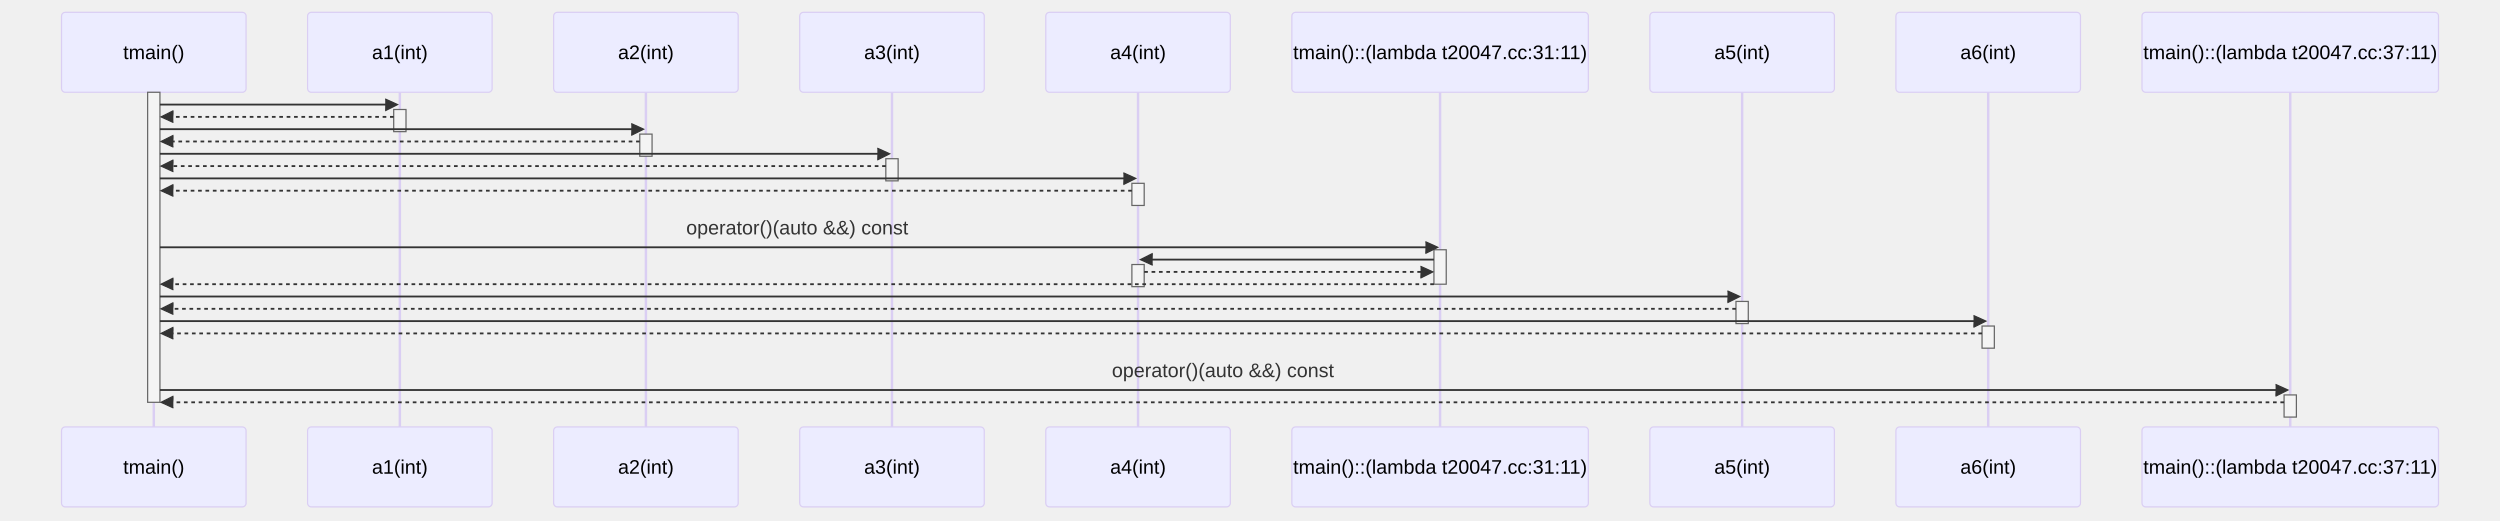
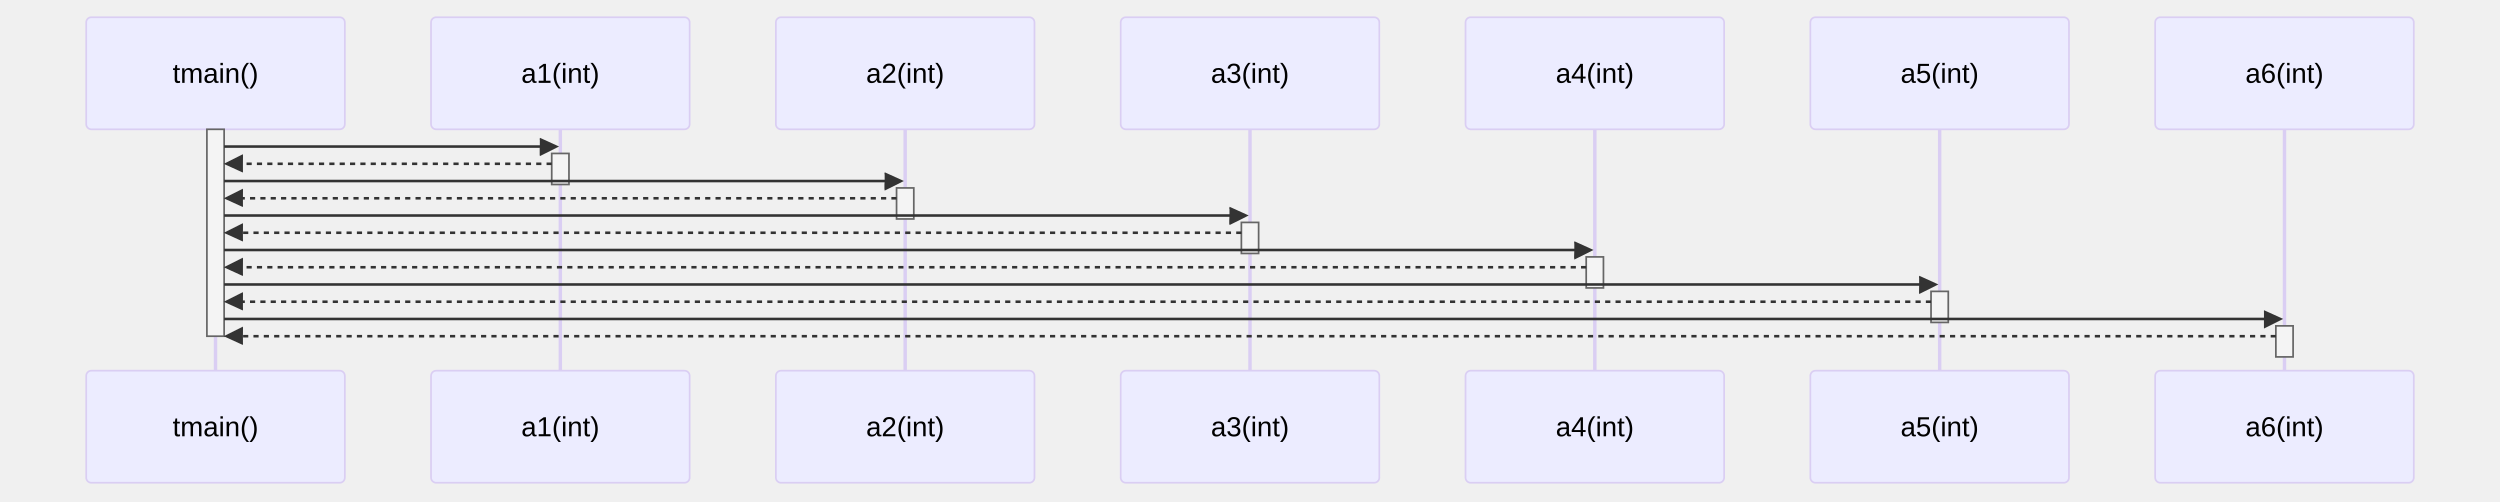
- <svg xmlns="http://www.w3.org/2000/svg" aria-roledescription="sequence" role="graphics-document document" viewBox="-50 -10 2032 423" style="max-width: 2032px; background-color: white;" width="2032" id="my-svg">
+ <svg xmlns="http://www.w3.org/2000/svg" aria-roledescription="sequence" role="graphics-document document" viewBox="-50 -10 1450 291" style="max-width: 1450px; background-color: white;" width="1450" id="my-svg">
  <g>
-     <rect class="actor actor-bottom" ry="3" rx="3" name="C_0013958958233280746875" height="65" width="241" stroke="#666" fill="#eaeaea" y="337" x="1691" />
-     <text style="text-anchor: middle; font-size: 16px; font-weight: 400;" class="actor actor-box" alignment-baseline="central" dominant-baseline="central" y="369.5" x="1811.5">
-       <tspan dy="0" x="1811.5">tmain()::(lambda t20047.cc:37:11)</tspan>
+     <rect class="actor actor-bottom" ry="3" rx="3" name="C_0010178804914206248997" height="65" width="150" stroke="#666" fill="#eaeaea" y="205" x="1200" />
+     <text style="text-anchor: middle; font-size: 16px; font-weight: 400;" class="actor actor-box" alignment-baseline="central" dominant-baseline="central" y="237.5" x="1275">
+       <tspan dy="0" x="1275">a6(int)</tspan>
    </text>
  </g>
  <g>
-     <rect class="actor actor-bottom" ry="3" rx="3" name="C_0010178804914206248997" height="65" width="150" stroke="#666" fill="#eaeaea" y="337" x="1491" />
-     <text style="text-anchor: middle; font-size: 16px; font-weight: 400;" class="actor actor-box" alignment-baseline="central" dominant-baseline="central" y="369.5" x="1566">
-       <tspan dy="0" x="1566">a6(int)</tspan>
+     <rect class="actor actor-bottom" ry="3" rx="3" name="C_0017461287046043558961" height="65" width="150" stroke="#666" fill="#eaeaea" y="205" x="1000" />
+     <text style="text-anchor: middle; font-size: 16px; font-weight: 400;" class="actor actor-box" alignment-baseline="central" dominant-baseline="central" y="237.5" x="1075">
+       <tspan dy="0" x="1075">a5(int)</tspan>
    </text>
  </g>
  <g>
-     <rect class="actor actor-bottom" ry="3" rx="3" name="C_0017461287046043558961" height="65" width="150" stroke="#666" fill="#eaeaea" y="337" x="1291" />
-     <text style="text-anchor: middle; font-size: 16px; font-weight: 400;" class="actor actor-box" alignment-baseline="central" dominant-baseline="central" y="369.5" x="1366">
-       <tspan dy="0" x="1366">a5(int)</tspan>
-     </text>
-   </g>
-   <g>
-     <rect class="actor actor-bottom" ry="3" rx="3" name="C_0009272339710371858473" height="65" width="241" stroke="#666" fill="#eaeaea" y="337" x="1000" />
-     <text style="text-anchor: middle; font-size: 16px; font-weight: 400;" class="actor actor-box" alignment-baseline="central" dominant-baseline="central" y="369.5" x="1120.5">
-       <tspan dy="0" x="1120.5">tmain()::(lambda t20047.cc:31:11)</tspan>
-     </text>
-   </g>
-   <g>
-     <rect class="actor actor-bottom" ry="3" rx="3" name="C_0001030278663203036825" height="65" width="150" stroke="#666" fill="#eaeaea" y="337" x="800" />
-     <text style="text-anchor: middle; font-size: 16px; font-weight: 400;" class="actor actor-box" alignment-baseline="central" dominant-baseline="central" y="369.5" x="875">
+     <rect class="actor actor-bottom" ry="3" rx="3" name="C_0001030278663203036825" height="65" width="150" stroke="#666" fill="#eaeaea" y="205" x="800" />
+     <text style="text-anchor: middle; font-size: 16px; font-weight: 400;" class="actor actor-box" alignment-baseline="central" dominant-baseline="central" y="237.5" x="875">
      <tspan dy="0" x="875">a4(int)</tspan>
    </text>
  </g>
  <g>
-     <rect class="actor actor-bottom" ry="3" rx="3" name="C_0002163698648498387098" height="65" width="150" stroke="#666" fill="#eaeaea" y="337" x="600" />
-     <text style="text-anchor: middle; font-size: 16px; font-weight: 400;" class="actor actor-box" alignment-baseline="central" dominant-baseline="central" y="369.5" x="675">
+     <rect class="actor actor-bottom" ry="3" rx="3" name="C_0002163698648498387098" height="65" width="150" stroke="#666" fill="#eaeaea" y="205" x="600" />
+     <text style="text-anchor: middle; font-size: 16px; font-weight: 400;" class="actor actor-box" alignment-baseline="central" dominant-baseline="central" y="237.5" x="675">
      <tspan dy="0" x="675">a3(int)</tspan>
    </text>
  </g>
  <g>
-     <rect class="actor actor-bottom" ry="3" rx="3" name="C_0005139366757406208800" height="65" width="150" stroke="#666" fill="#eaeaea" y="337" x="400" />
-     <text style="text-anchor: middle; font-size: 16px; font-weight: 400;" class="actor actor-box" alignment-baseline="central" dominant-baseline="central" y="369.5" x="475">
+     <rect class="actor actor-bottom" ry="3" rx="3" name="C_0005139366757406208800" height="65" width="150" stroke="#666" fill="#eaeaea" y="205" x="400" />
+     <text style="text-anchor: middle; font-size: 16px; font-weight: 400;" class="actor actor-box" alignment-baseline="central" dominant-baseline="central" y="237.5" x="475">
      <tspan dy="0" x="475">a2(int)</tspan>
    </text>
  </g>
  <g>
-     <rect class="actor actor-bottom" ry="3" rx="3" name="C_0009147410523066341435" height="65" width="150" stroke="#666" fill="#eaeaea" y="337" x="200" />
-     <text style="text-anchor: middle; font-size: 16px; font-weight: 400;" class="actor actor-box" alignment-baseline="central" dominant-baseline="central" y="369.5" x="275">
+     <rect class="actor actor-bottom" ry="3" rx="3" name="C_0009147410523066341435" height="65" width="150" stroke="#666" fill="#eaeaea" y="205" x="200" />
+     <text style="text-anchor: middle; font-size: 16px; font-weight: 400;" class="actor actor-box" alignment-baseline="central" dominant-baseline="central" y="237.5" x="275">
      <tspan dy="0" x="275">a1(int)</tspan>
    </text>
  </g>
  <g>
-     <rect class="actor actor-bottom" ry="3" rx="3" name="C_0003162686479555008053" height="65" width="150" stroke="#666" fill="#eaeaea" y="337" x="0" />
-     <text style="text-anchor: middle; font-size: 16px; font-weight: 400;" class="actor actor-box" alignment-baseline="central" dominant-baseline="central" y="369.5" x="75">
+     <rect class="actor actor-bottom" ry="3" rx="3" name="C_0003162686479555008053" height="65" width="150" stroke="#666" fill="#eaeaea" y="205" x="0" />
+     <text style="text-anchor: middle; font-size: 16px; font-weight: 400;" class="actor actor-box" alignment-baseline="central" dominant-baseline="central" y="237.5" x="75">
      <tspan dy="0" x="75">tmain()</tspan>
    </text>
  </g>
  <g>
-     <line name="C_0013958958233280746875" stroke="#999" stroke-width="0.5px" class="actor-line 200" y2="337" x2="1811.5" y1="65" x1="1811.5" id="actor8" />
-     <g id="root-8">
-       <rect class="actor actor-top" ry="3" rx="3" name="C_0013958958233280746875" height="65" width="241" stroke="#666" fill="#eaeaea" y="0" x="1691" />
-       <text style="text-anchor: middle; font-size: 16px; font-weight: 400;" class="actor actor-box" alignment-baseline="central" dominant-baseline="central" y="32.5" x="1811.5">
-         <tspan dy="0" x="1811.5">tmain()::(lambda t20047.cc:37:11)</tspan>
+     <line name="C_0010178804914206248997" stroke="#999" stroke-width="0.5px" class="actor-line 200" y2="205" x2="1275" y1="65" x1="1275" id="actor6" />
+     <g id="root-6">
+       <rect class="actor actor-top" ry="3" rx="3" name="C_0010178804914206248997" height="65" width="150" stroke="#666" fill="#eaeaea" y="0" x="1200" />
+       <text style="text-anchor: middle; font-size: 16px; font-weight: 400;" class="actor actor-box" alignment-baseline="central" dominant-baseline="central" y="32.5" x="1275">
+         <tspan dy="0" x="1275">a6(int)</tspan>
      </text>
    </g>
  </g>
  <g>
-     <line name="C_0010178804914206248997" stroke="#999" stroke-width="0.5px" class="actor-line 200" y2="337" x2="1566" y1="65" x1="1566" id="actor7" />
-     <g id="root-7">
-       <rect class="actor actor-top" ry="3" rx="3" name="C_0010178804914206248997" height="65" width="150" stroke="#666" fill="#eaeaea" y="0" x="1491" />
-       <text style="text-anchor: middle; font-size: 16px; font-weight: 400;" class="actor actor-box" alignment-baseline="central" dominant-baseline="central" y="32.5" x="1566">
-         <tspan dy="0" x="1566">a6(int)</tspan>
+     <line name="C_0017461287046043558961" stroke="#999" stroke-width="0.5px" class="actor-line 200" y2="205" x2="1075" y1="65" x1="1075" id="actor5" />
+     <g id="root-5">
+       <rect class="actor actor-top" ry="3" rx="3" name="C_0017461287046043558961" height="65" width="150" stroke="#666" fill="#eaeaea" y="0" x="1000" />
+       <text style="text-anchor: middle; font-size: 16px; font-weight: 400;" class="actor actor-box" alignment-baseline="central" dominant-baseline="central" y="32.5" x="1075">
+         <tspan dy="0" x="1075">a5(int)</tspan>
      </text>
    </g>
  </g>
  <g>
-     <line name="C_0017461287046043558961" stroke="#999" stroke-width="0.5px" class="actor-line 200" y2="337" x2="1366" y1="65" x1="1366" id="actor6" />
-     <g id="root-6">
-       <rect class="actor actor-top" ry="3" rx="3" name="C_0017461287046043558961" height="65" width="150" stroke="#666" fill="#eaeaea" y="0" x="1291" />
-       <text style="text-anchor: middle; font-size: 16px; font-weight: 400;" class="actor actor-box" alignment-baseline="central" dominant-baseline="central" y="32.5" x="1366">
-         <tspan dy="0" x="1366">a5(int)</tspan>
-       </text>
-     </g>
-   </g>
-   <g>
-     <line name="C_0009272339710371858473" stroke="#999" stroke-width="0.5px" class="actor-line 200" y2="337" x2="1120.5" y1="65" x1="1120.5" id="actor5" />
-     <g id="root-5">
-       <rect class="actor actor-top" ry="3" rx="3" name="C_0009272339710371858473" height="65" width="241" stroke="#666" fill="#eaeaea" y="0" x="1000" />
-       <text style="text-anchor: middle; font-size: 16px; font-weight: 400;" class="actor actor-box" alignment-baseline="central" dominant-baseline="central" y="32.5" x="1120.5">
-         <tspan dy="0" x="1120.5">tmain()::(lambda t20047.cc:31:11)</tspan>
-       </text>
-     </g>
-   </g>
-   <g>
-     <line name="C_0001030278663203036825" stroke="#999" stroke-width="0.5px" class="actor-line 200" y2="337" x2="875" y1="65" x1="875" id="actor4" />
+     <line name="C_0001030278663203036825" stroke="#999" stroke-width="0.5px" class="actor-line 200" y2="205" x2="875" y1="65" x1="875" id="actor4" />
    <g id="root-4">
      <rect class="actor actor-top" ry="3" rx="3" name="C_0001030278663203036825" height="65" width="150" stroke="#666" fill="#eaeaea" y="0" x="800" />
      <text style="text-anchor: middle; font-size: 16px; font-weight: 400;" class="actor actor-box" alignment-baseline="central" dominant-baseline="central" y="32.5" x="875">
        <tspan dy="0" x="875">a4(int)</tspan>
      </text>
    </g>
  </g>
  <g>
-     <line name="C_0002163698648498387098" stroke="#999" stroke-width="0.5px" class="actor-line 200" y2="337" x2="675" y1="65" x1="675" id="actor3" />
+     <line name="C_0002163698648498387098" stroke="#999" stroke-width="0.5px" class="actor-line 200" y2="205" x2="675" y1="65" x1="675" id="actor3" />
    <g id="root-3">
      <rect class="actor actor-top" ry="3" rx="3" name="C_0002163698648498387098" height="65" width="150" stroke="#666" fill="#eaeaea" y="0" x="600" />
      <text style="text-anchor: middle; font-size: 16px; font-weight: 400;" class="actor actor-box" alignment-baseline="central" dominant-baseline="central" y="32.5" x="675">
        <tspan dy="0" x="675">a3(int)</tspan>
      </text>
    </g>
  </g>
  <g>
-     <line name="C_0005139366757406208800" stroke="#999" stroke-width="0.5px" class="actor-line 200" y2="337" x2="475" y1="65" x1="475" id="actor2" />
+     <line name="C_0005139366757406208800" stroke="#999" stroke-width="0.5px" class="actor-line 200" y2="205" x2="475" y1="65" x1="475" id="actor2" />
    <g id="root-2">
      <rect class="actor actor-top" ry="3" rx="3" name="C_0005139366757406208800" height="65" width="150" stroke="#666" fill="#eaeaea" y="0" x="400" />
      <text style="text-anchor: middle; font-size: 16px; font-weight: 400;" class="actor actor-box" alignment-baseline="central" dominant-baseline="central" y="32.5" x="475">
        <tspan dy="0" x="475">a2(int)</tspan>
      </text>
    </g>
  </g>
  <g>
-     <line name="C_0009147410523066341435" stroke="#999" stroke-width="0.5px" class="actor-line 200" y2="337" x2="275" y1="65" x1="275" id="actor1" />
+     <line name="C_0009147410523066341435" stroke="#999" stroke-width="0.5px" class="actor-line 200" y2="205" x2="275" y1="65" x1="275" id="actor1" />
    <g id="root-1">
      <rect class="actor actor-top" ry="3" rx="3" name="C_0009147410523066341435" height="65" width="150" stroke="#666" fill="#eaeaea" y="0" x="200" />
      <text style="text-anchor: middle; font-size: 16px; font-weight: 400;" class="actor actor-box" alignment-baseline="central" dominant-baseline="central" y="32.5" x="275">
        <tspan dy="0" x="275">a1(int)</tspan>
      </text>
    </g>
  </g>
  <g>
-     <line name="C_0003162686479555008053" stroke="#999" stroke-width="0.5px" class="actor-line 200" y2="337" x2="75" y1="65" x1="75" id="actor0" />
+     <line name="C_0003162686479555008053" stroke="#999" stroke-width="0.5px" class="actor-line 200" y2="205" x2="75" y1="65" x1="75" id="actor0" />
    <g id="root-0">
      <rect class="actor actor-top" ry="3" rx="3" name="C_0003162686479555008053" height="65" width="150" stroke="#666" fill="#eaeaea" y="0" x="0" />
      <text style="text-anchor: middle; font-size: 16px; font-weight: 400;" class="actor actor-box" alignment-baseline="central" dominant-baseline="central" y="32.5" x="75">
        <tspan dy="0" x="75">tmain()</tspan>
      </text>
    </g>
  </g>
  <style>#my-svg{font-family:"trebuchet ms",verdana,arial,sans-serif;font-size:16px;fill:#333;}#my-svg .error-icon{fill:#552222;}#my-svg .error-text{fill:#552222;stroke:#552222;}#my-svg .edge-thickness-normal{stroke-width:1px;}#my-svg .edge-thickness-thick{stroke-width:3.5px;}#my-svg .edge-pattern-solid{stroke-dasharray:0;}#my-svg .edge-thickness-invisible{stroke-width:0;fill:none;}#my-svg .edge-pattern-dashed{stroke-dasharray:3;}#my-svg .edge-pattern-dotted{stroke-dasharray:2;}#my-svg .marker{fill:#333333;stroke:#333333;}#my-svg .marker.cross{stroke:#333333;}#my-svg svg{font-family:"trebuchet ms",verdana,arial,sans-serif;font-size:16px;}#my-svg p{margin:0;}#my-svg .actor{stroke:hsl(259.626, 59.777%, 87.902%);fill:#ECECFF;}#my-svg text.actor&gt;tspan{fill:black;stroke:none;}#my-svg .actor-line{stroke:hsl(259.626, 59.777%, 87.902%);}#my-svg .messageLine0{stroke-width:1.5;stroke-dasharray:none;stroke:#333;}#my-svg .messageLine1{stroke-width:1.5;stroke-dasharray:2,2;stroke:#333;}#my-svg #arrowhead path{fill:#333;stroke:#333;}#my-svg .sequenceNumber{fill:white;}#my-svg #sequencenumber{fill:#333;}#my-svg #crosshead path{fill:#333;stroke:#333;}#my-svg .messageText{fill:#333;stroke:none;}#my-svg .labelBox{stroke:hsl(259.626, 59.777%, 87.902%);fill:#ECECFF;}#my-svg .labelText,#my-svg .labelText&gt;tspan{fill:black;stroke:none;}#my-svg .loopText,#my-svg .loopText&gt;tspan{fill:black;stroke:none;}#my-svg .loopLine{stroke-width:2px;stroke-dasharray:2,2;stroke:hsl(259.626, 59.777%, 87.902%);fill:hsl(259.626, 59.777%, 87.902%);}#my-svg .note{stroke:#aaaa33;fill:#fff5ad;}#my-svg .noteText,#my-svg .noteText&gt;tspan{fill:black;stroke:none;}#my-svg .activation0{fill:#f4f4f4;stroke:#666;}#my-svg .activation1{fill:#f4f4f4;stroke:#666;}#my-svg .activation2{fill:#f4f4f4;stroke:#666;}#my-svg .actorPopupMenu{position:absolute;}#my-svg .actorPopupMenuPanel{position:absolute;fill:#ECECFF;box-shadow:0px 8px 16px 0px rgba(0,0,0,0.2);filter:drop-shadow(3px 5px 2px rgb(0 0 0 / 0.4));}#my-svg .actor-man line{stroke:hsl(259.626, 59.777%, 87.902%);fill:#ECECFF;}#my-svg .actor-man circle,#my-svg line{stroke:hsl(259.626, 59.777%, 87.902%);fill:#ECECFF;stroke-width:2px;}#my-svg :root{--mermaid-font-family:"trebuchet ms",verdana,arial,sans-serif;}</style>
  <g />
  <defs>
    <symbol height="24" width="24" id="computer">
      <path d="M2 2v13h20v-13h-20zm18 11h-16v-9h16v9zm-10.228 6l.466-1h3.524l.467 1h-4.457zm14.228 3h-24l2-6h2.104l-1.33 4h18.45l-1.297-4h2.073l2 6zm-5-10h-14v-7h14v7z" transform="scale(.5)" />
    </symbol>
    <style type="text/css">a:hover { text-decoration: underline; }</style>
  </defs>
  <defs>
    <symbol clip-rule="evenodd" fill-rule="evenodd" id="database">
      <path d="M12.258.001l.256.004.255.005.253.008.251.01.249.012.247.015.246.016.242.019.241.02.239.023.236.024.233.027.231.028.229.031.225.032.223.034.22.036.217.038.214.04.211.041.208.043.205.045.201.046.198.048.194.05.191.051.187.053.183.054.18.056.175.057.172.059.168.06.163.061.16.063.155.064.15.066.074.033.073.033.071.034.07.034.069.035.068.035.067.035.066.035.064.036.064.036.062.036.06.036.06.037.058.037.058.037.055.038.055.038.053.038.052.038.051.039.05.039.048.039.047.039.045.04.044.04.043.04.041.04.04.041.039.041.037.041.036.041.034.041.033.042.032.042.03.042.029.042.027.042.026.043.024.043.023.043.021.043.02.043.018.044.017.043.015.044.013.044.012.044.011.045.009.044.007.045.006.045.004.045.002.045.001.045v17l-.001.045-.002.045-.004.045-.006.045-.007.045-.009.044-.011.045-.012.044-.013.044-.015.044-.017.043-.018.044-.02.043-.021.043-.023.043-.024.043-.026.043-.027.042-.029.042-.03.042-.032.042-.033.042-.034.041-.036.041-.037.041-.039.041-.04.041-.041.04-.043.04-.044.04-.045.04-.047.039-.048.039-.05.039-.051.039-.052.038-.053.038-.055.038-.055.038-.058.037-.058.037-.06.037-.06.036-.062.036-.064.036-.064.036-.066.035-.067.035-.068.035-.069.035-.07.034-.071.034-.073.033-.074.033-.15.066-.155.064-.16.063-.163.061-.168.06-.172.059-.175.057-.18.056-.183.054-.187.053-.191.051-.194.05-.198.048-.201.046-.205.045-.208.043-.211.041-.214.04-.217.038-.22.036-.223.034-.225.032-.229.031-.231.028-.233.027-.236.024-.239.023-.241.02-.242.019-.246.016-.247.015-.249.012-.251.01-.253.008-.255.005-.256.004-.258.001-.258-.001-.256-.004-.255-.005-.253-.008-.251-.01-.249-.012-.247-.015-.245-.016-.243-.019-.241-.02-.238-.023-.236-.024-.234-.027-.231-.028-.228-.031-.226-.032-.223-.034-.22-.036-.217-.038-.214-.04-.211-.041-.208-.043-.204-.045-.201-.046-.198-.048-.195-.05-.19-.051-.187-.053-.184-.054-.179-.056-.176-.057-.172-.059-.167-.06-.164-.061-.159-.063-.155-.064-.151-.066-.074-.033-.072-.033-.072-.034-.07-.034-.069-.035-.068-.035-.067-.035-.066-.035-.064-.036-.063-.036-.062-.036-.061-.036-.06-.037-.058-.037-.057-.037-.056-.038-.055-.038-.053-.038-.052-.038-.051-.039-.049-.039-.049-.039-.046-.039-.046-.04-.044-.04-.043-.04-.041-.04-.04-.041-.039-.041-.037-.041-.036-.041-.034-.041-.033-.042-.032-.042-.03-.042-.029-.042-.027-.042-.026-.043-.024-.043-.023-.043-.021-.043-.02-.043-.018-.044-.017-.043-.015-.044-.013-.044-.012-.044-.011-.045-.009-.044-.007-.045-.006-.045-.004-.045-.002-.045-.001-.045v-17l.001-.045.002-.045.004-.045.006-.045.007-.045.009-.044.011-.045.012-.044.013-.044.015-.044.017-.043.018-.044.02-.043.021-.043.023-.043.024-.043.026-.043.027-.042.029-.042.03-.042.032-.042.033-.042.034-.041.036-.041.037-.041.039-.041.04-.041.041-.04.043-.04.044-.04.046-.04.046-.039.049-.039.049-.039.051-.039.052-.038.053-.038.055-.038.056-.038.057-.037.058-.037.06-.037.061-.036.062-.036.063-.036.064-.036.066-.035.067-.035.068-.035.069-.035.07-.034.072-.034.072-.033.074-.033.151-.066.155-.064.159-.063.164-.061.167-.06.172-.059.176-.057.179-.056.184-.054.187-.053.19-.051.195-.05.198-.048.201-.046.204-.045.208-.043.211-.041.214-.04.217-.038.22-.036.223-.034.226-.032.228-.031.231-.028.234-.027.236-.024.238-.023.241-.02.243-.019.245-.016.247-.015.249-.012.251-.01.253-.008.255-.005.256-.004.258-.001.258.001zm-9.258 20.499v.01l.001.021.003.021.004.022.005.021.006.022.007.022.009.023.01.022.011.023.012.023.013.023.015.023.016.024.017.023.018.024.019.024.021.024.022.025.023.024.024.025.052.049.056.05.061.051.066.051.07.051.075.051.079.052.084.052.088.052.092.052.097.052.102.051.105.052.11.052.114.051.119.051.123.051.127.05.131.05.135.05.139.048.144.049.147.047.152.047.155.047.16.045.163.045.167.043.171.043.176.041.178.041.183.039.187.039.19.037.194.035.197.035.202.033.204.031.209.03.212.029.216.027.219.025.222.024.226.021.23.02.233.018.236.016.24.015.243.012.246.01.249.008.253.005.256.004.259.001.26-.001.257-.004.254-.005.25-.008.247-.011.244-.012.241-.014.237-.016.233-.018.231-.021.226-.021.224-.024.22-.026.216-.027.212-.028.21-.031.205-.031.202-.034.198-.034.194-.036.191-.037.187-.039.183-.04.179-.04.175-.042.172-.043.168-.044.163-.045.16-.046.155-.046.152-.047.148-.048.143-.049.139-.049.136-.05.131-.05.126-.05.123-.051.118-.052.114-.051.11-.052.106-.052.101-.052.096-.052.092-.052.088-.053.083-.051.079-.052.074-.052.07-.051.065-.051.06-.051.056-.05.051-.05.023-.024.023-.025.021-.024.02-.024.019-.024.018-.024.017-.024.015-.023.014-.024.013-.023.012-.023.01-.023.01-.022.008-.022.006-.022.006-.022.004-.022.004-.021.001-.021.001-.021v-4.127l-.077.055-.08.053-.083.054-.085.053-.087.052-.09.052-.093.051-.095.05-.097.05-.1.049-.102.049-.105.048-.106.047-.109.047-.111.046-.114.045-.115.045-.118.044-.12.043-.122.042-.124.042-.126.041-.128.04-.13.04-.132.038-.134.038-.135.037-.138.037-.139.035-.142.035-.143.034-.144.033-.147.032-.148.031-.15.03-.151.03-.153.029-.154.027-.156.027-.158.026-.159.025-.161.024-.162.023-.163.022-.165.021-.166.02-.167.019-.169.018-.169.017-.171.016-.173.015-.173.014-.175.013-.175.012-.177.011-.178.01-.179.008-.179.008-.181.006-.182.005-.182.004-.184.003-.184.002h-.37l-.184-.002-.184-.003-.182-.004-.182-.005-.181-.006-.179-.008-.179-.008-.178-.01-.176-.011-.176-.012-.175-.013-.173-.014-.172-.015-.171-.016-.17-.017-.169-.018-.167-.019-.166-.02-.165-.021-.163-.022-.162-.023-.161-.024-.159-.025-.157-.026-.156-.027-.155-.027-.153-.029-.151-.03-.15-.03-.148-.031-.146-.032-.145-.033-.143-.034-.141-.035-.14-.035-.137-.037-.136-.037-.134-.038-.132-.038-.13-.04-.128-.04-.126-.041-.124-.042-.122-.042-.12-.044-.117-.043-.116-.045-.113-.045-.112-.046-.109-.047-.106-.047-.105-.048-.102-.049-.1-.049-.097-.05-.095-.05-.093-.052-.09-.051-.087-.052-.085-.053-.083-.054-.08-.054-.077-.054v4.127zm0-5.654v.011l.001.021.003.021.004.021.005.022.006.022.007.022.009.022.01.022.011.023.012.023.013.023.015.024.016.023.017.024.018.024.019.024.021.024.022.024.023.025.024.024.052.05.056.05.061.05.066.051.07.051.075.052.079.051.084.052.088.052.092.052.097.052.102.052.105.052.11.051.114.051.119.052.123.05.127.051.131.05.135.049.139.049.144.048.147.048.152.047.155.046.16.045.163.045.167.044.171.042.176.042.178.04.183.04.187.038.19.037.194.036.197.034.202.033.204.032.209.03.212.028.216.027.219.025.222.024.226.022.23.02.233.018.236.016.24.014.243.012.246.01.249.008.253.006.256.003.259.001.26-.001.257-.003.254-.006.25-.008.247-.01.244-.012.241-.015.237-.016.233-.018.231-.02.226-.022.224-.024.22-.025.216-.027.212-.029.21-.03.205-.032.202-.033.198-.035.194-.036.191-.037.187-.039.183-.039.179-.041.175-.042.172-.043.168-.044.163-.045.16-.045.155-.047.152-.047.148-.048.143-.048.139-.05.136-.049.131-.05.126-.051.123-.051.118-.051.114-.052.11-.052.106-.052.101-.052.096-.052.092-.052.088-.052.083-.052.079-.052.074-.051.07-.052.065-.051.06-.05.056-.051.051-.049.023-.025.023-.024.021-.025.02-.024.019-.024.018-.024.017-.024.015-.023.014-.023.013-.024.012-.022.01-.023.01-.023.008-.022.006-.022.006-.022.004-.021.004-.022.001-.021.001-.021v-4.139l-.077.054-.08.054-.083.054-.085.052-.087.053-.09.051-.093.051-.095.051-.097.05-.1.049-.102.049-.105.048-.106.047-.109.047-.111.046-.114.045-.115.044-.118.044-.12.044-.122.042-.124.042-.126.041-.128.04-.13.039-.132.039-.134.038-.135.037-.138.036-.139.036-.142.035-.143.033-.144.033-.147.033-.148.031-.15.03-.151.03-.153.028-.154.028-.156.027-.158.026-.159.025-.161.024-.162.023-.163.022-.165.021-.166.02-.167.019-.169.018-.169.017-.171.016-.173.015-.173.014-.175.013-.175.012-.177.011-.178.009-.179.009-.179.007-.181.007-.182.005-.182.004-.184.003-.184.002h-.37l-.184-.002-.184-.003-.182-.004-.182-.005-.181-.007-.179-.007-.179-.009-.178-.009-.176-.011-.176-.012-.175-.013-.173-.014-.172-.015-.171-.016-.17-.017-.169-.018-.167-.019-.166-.02-.165-.021-.163-.022-.162-.023-.161-.024-.159-.025-.157-.026-.156-.027-.155-.028-.153-.028-.151-.03-.15-.03-.148-.031-.146-.033-.145-.033-.143-.033-.141-.035-.14-.036-.137-.036-.136-.037-.134-.038-.132-.039-.13-.039-.128-.04-.126-.041-.124-.042-.122-.043-.12-.043-.117-.044-.116-.044-.113-.046-.112-.046-.109-.046-.106-.047-.105-.048-.102-.049-.1-.049-.097-.05-.095-.051-.093-.051-.09-.051-.087-.053-.085-.052-.083-.054-.08-.054-.077-.054v4.139zm0-5.666v.011l.001.02.003.022.004.021.005.022.006.021.007.022.009.023.01.022.011.023.012.023.013.023.015.023.016.024.017.024.018.023.019.024.021.025.022.024.023.024.024.025.052.05.056.05.061.05.066.051.07.051.075.052.079.051.084.052.088.052.092.052.097.052.102.052.105.051.11.052.114.051.119.051.123.051.127.05.131.05.135.05.139.049.144.048.147.048.152.047.155.046.16.045.163.045.167.043.171.043.176.042.178.04.183.04.187.038.19.037.194.036.197.034.202.033.204.032.209.03.212.028.216.027.219.025.222.024.226.021.23.02.233.018.236.017.24.014.243.012.246.01.249.008.253.006.256.003.259.001.26-.001.257-.003.254-.006.25-.008.247-.01.244-.013.241-.014.237-.016.233-.018.231-.02.226-.022.224-.024.22-.025.216-.027.212-.029.21-.03.205-.032.202-.033.198-.035.194-.036.191-.037.187-.039.183-.039.179-.041.175-.042.172-.043.168-.044.163-.045.16-.045.155-.047.152-.047.148-.048.143-.049.139-.049.136-.049.131-.051.126-.05.123-.051.118-.052.114-.051.11-.052.106-.052.101-.052.096-.052.092-.052.088-.052.083-.052.079-.052.074-.052.07-.051.065-.051.06-.051.056-.05.051-.049.023-.025.023-.025.021-.024.02-.024.019-.024.018-.024.017-.024.015-.023.014-.024.013-.023.012-.023.01-.022.01-.023.008-.022.006-.022.006-.022.004-.022.004-.021.001-.021.001-.021v-4.153l-.077.054-.08.054-.083.053-.085.053-.087.053-.09.051-.093.051-.095.051-.097.05-.1.049-.102.048-.105.048-.106.048-.109.046-.111.046-.114.046-.115.044-.118.044-.12.043-.122.043-.124.042-.126.041-.128.04-.13.039-.132.039-.134.038-.135.037-.138.036-.139.036-.142.034-.143.034-.144.033-.147.032-.148.032-.15.03-.151.03-.153.028-.154.028-.156.027-.158.026-.159.024-.161.024-.162.023-.163.023-.165.021-.166.02-.167.019-.169.018-.169.017-.171.016-.173.015-.173.014-.175.013-.175.012-.177.01-.178.01-.179.009-.179.007-.181.006-.182.006-.182.004-.184.003-.184.001-.185.001-.185-.001-.184-.001-.184-.003-.182-.004-.182-.006-.181-.006-.179-.007-.179-.009-.178-.01-.176-.01-.176-.012-.175-.013-.173-.014-.172-.015-.171-.016-.17-.017-.169-.018-.167-.019-.166-.02-.165-.021-.163-.023-.162-.023-.161-.024-.159-.024-.157-.026-.156-.027-.155-.028-.153-.028-.151-.03-.15-.03-.148-.032-.146-.032-.145-.033-.143-.034-.141-.034-.14-.036-.137-.036-.136-.037-.134-.038-.132-.039-.13-.039-.128-.041-.126-.041-.124-.041-.122-.043-.12-.043-.117-.044-.116-.044-.113-.046-.112-.046-.109-.046-.106-.048-.105-.048-.102-.048-.1-.05-.097-.049-.095-.051-.093-.051-.09-.052-.087-.052-.085-.053-.083-.053-.08-.054-.077-.054v4.153zm8.74-8.179l-.257.004-.254.005-.25.008-.247.011-.244.012-.241.014-.237.016-.233.018-.231.021-.226.022-.224.023-.22.026-.216.027-.212.028-.21.031-.205.032-.202.033-.198.034-.194.036-.191.038-.187.038-.183.04-.179.041-.175.042-.172.043-.168.043-.163.045-.16.046-.155.046-.152.048-.148.048-.143.048-.139.049-.136.05-.131.05-.126.051-.123.051-.118.051-.114.052-.11.052-.106.052-.101.052-.096.052-.092.052-.088.052-.083.052-.079.052-.074.051-.07.052-.065.051-.06.05-.056.05-.051.05-.023.025-.023.024-.021.024-.02.025-.019.024-.018.024-.017.023-.015.024-.014.023-.013.023-.012.023-.01.023-.01.022-.008.022-.006.023-.006.021-.004.022-.004.021-.001.021-.001.021.001.021.001.021.004.021.004.022.006.021.006.023.008.022.01.022.01.023.012.023.013.023.014.023.015.024.017.023.018.024.019.024.02.025.021.024.023.024.023.025.051.05.056.05.06.05.065.051.07.052.074.051.079.052.083.052.088.052.092.052.096.052.101.052.106.052.11.052.114.052.118.051.123.051.126.051.131.05.136.05.139.049.143.048.148.048.152.048.155.046.16.046.163.045.168.043.172.043.175.042.179.041.183.04.187.038.191.038.194.036.198.034.202.033.205.032.21.031.212.028.216.027.22.026.224.023.226.022.231.021.233.018.237.016.241.014.244.012.247.011.25.008.254.005.257.004.26.001.26-.001.257-.004.254-.005.25-.008.247-.011.244-.012.241-.014.237-.016.233-.018.231-.021.226-.022.224-.023.22-.026.216-.027.212-.028.21-.031.205-.032.202-.033.198-.034.194-.036.191-.038.187-.038.183-.04.179-.041.175-.042.172-.043.168-.043.163-.045.16-.046.155-.046.152-.048.148-.048.143-.048.139-.049.136-.05.131-.05.126-.051.123-.051.118-.051.114-.052.11-.052.106-.052.101-.052.096-.052.092-.052.088-.052.083-.052.079-.052.074-.051.07-.052.065-.051.06-.05.056-.05.051-.05.023-.025.023-.024.021-.024.02-.025.019-.024.018-.024.017-.023.015-.024.014-.023.013-.023.012-.023.01-.023.01-.022.008-.022.006-.023.006-.021.004-.022.004-.021.001-.021.001-.021-.001-.021-.001-.021-.004-.021-.004-.022-.006-.021-.006-.023-.008-.022-.01-.022-.01-.023-.012-.023-.013-.023-.014-.023-.015-.024-.017-.023-.018-.024-.019-.024-.02-.025-.021-.024-.023-.024-.023-.025-.051-.05-.056-.05-.06-.05-.065-.051-.07-.052-.074-.051-.079-.052-.083-.052-.088-.052-.092-.052-.096-.052-.101-.052-.106-.052-.11-.052-.114-.052-.118-.051-.123-.051-.126-.051-.131-.05-.136-.05-.139-.049-.143-.048-.148-.048-.152-.048-.155-.046-.16-.046-.163-.045-.168-.043-.172-.043-.175-.042-.179-.041-.183-.04-.187-.038-.191-.038-.194-.036-.198-.034-.202-.033-.205-.032-.21-.031-.212-.028-.216-.027-.22-.026-.224-.023-.226-.022-.231-.021-.233-.018-.237-.016-.241-.014-.244-.012-.247-.011-.25-.008-.254-.005-.257-.004-.26-.001-.26.001z" transform="scale(.5)" />
    </symbol>
  </defs>
  <defs>
    <symbol height="24" width="24" id="clock">
      <path d="M12 2c5.514 0 10 4.486 10 10s-4.486 10-10 10-10-4.486-10-10 4.486-10 10-10zm0-2c-6.627 0-12 5.373-12 12s5.373 12 12 12 12-5.373 12-12-5.373-12-12-12zm5.848 12.459c.202.038.202.333.001.372-1.907.361-6.045 1.111-6.547 1.111-.719 0-1.301-.582-1.301-1.301 0-.512.77-5.447 1.125-7.445.034-.192.312-.181.343.014l.985 6.238 5.394 1.011z" transform="scale(.5)" />
    </symbol>
  </defs>
  <defs>
    <marker orient="auto-start-reverse" markerHeight="12" markerWidth="12" markerUnits="userSpaceOnUse" refY="5" refX="7.9" id="arrowhead">
      <path d="M -1 0 L 10 5 L 0 10 z" />
    </marker>
  </defs>
  <defs>
    <marker refY="4.5" refX="4" orient="auto" markerHeight="8" markerWidth="15" id="crosshead">
      <path style="stroke-dasharray: 0, 0;" d="M 1,2 L 6,7 M 6,2 L 1,7" stroke-width="1pt" stroke="#000000" fill="none" />
    </marker>
  </defs>
  <defs>
    <marker orient="auto" markerHeight="28" markerWidth="20" refY="7" refX="15.5" id="filled-head">
      <path d="M 18,7 L9,13 L14,7 L9,1 Z" />
    </marker>
  </defs>
  <defs>
    <marker orient="auto" markerHeight="40" markerWidth="60" refY="15" refX="15" id="sequencenumber">
      <circle r="6" cy="15" cx="15" />
    </marker>
  </defs>
  <g>
-     <rect class="activation0" height="252" width="10" stroke="#666" fill="#EDF2AE" y="65" x="70" />
+     <rect class="activation0" height="120" width="10" stroke="#666" fill="#EDF2AE" y="65" x="70" />
  </g>
  <g>
    <rect class="activation0" height="18" width="10" stroke="#666" fill="#EDF2AE" y="79" x="270" />
  </g>
  <g>
    <rect class="activation0" height="18" width="10" stroke="#666" fill="#EDF2AE" y="99" x="470" />
  </g>
  <g>
    <rect class="activation0" height="18" width="10" stroke="#666" fill="#EDF2AE" y="119" x="670" />
  </g>
  <g>
    <rect class="activation0" height="18" width="10" stroke="#666" fill="#EDF2AE" y="139" x="870" />
  </g>
  <g>
-     <rect class="activation0" height="28" width="10" stroke="#666" fill="#EDF2AE" y="193" x="1115.5" />
+     <rect class="activation0" height="18" width="10" stroke="#666" fill="#EDF2AE" y="159" x="1070" />
  </g>
  <g>
-     <rect class="activation0" height="18" width="10" stroke="#666" fill="#EDF2AE" y="205" x="870" />
-   </g>
-   <g>
-     <rect class="activation0" height="18" width="10" stroke="#666" fill="#EDF2AE" y="235" x="1361" />
-   </g>
-   <g>
-     <rect class="activation0" height="18" width="10" stroke="#666" fill="#EDF2AE" y="255" x="1561" />
-   </g>
-   <g>
-     <rect class="activation0" height="18" width="10" stroke="#666" fill="#EDF2AE" y="311" x="1806.5" />
+     <rect class="activation0" height="18" width="10" stroke="#666" fill="#EDF2AE" y="179" x="1270" />
  </g>
  <text style="font-size: 16px; font-weight: 400;" dy="1em" class="messageText" alignment-baseline="middle" dominant-baseline="middle" text-anchor="middle" y="80" x="176">​</text>
  <line style="fill: none;" marker-end="url(#arrowhead)" stroke="none" stroke-width="2" class="messageLine0" y2="75" x2="271" y1="75" x1="80" />
  <text style="font-size: 16px; font-weight: 400;" dy="1em" class="messageText" alignment-baseline="middle" dominant-baseline="middle" text-anchor="middle" y="90" x="177">​</text>
  <line style="stroke-dasharray: 3, 3; fill: none;" marker-end="url(#arrowhead)" stroke="none" stroke-width="2" class="messageLine1" y2="85" x2="83" y1="85" x1="270" />
  <text style="font-size: 16px; font-weight: 400;" dy="1em" class="messageText" alignment-baseline="middle" dominant-baseline="middle" text-anchor="middle" y="100" x="276">​</text>
  <line style="fill: none;" marker-end="url(#arrowhead)" stroke="none" stroke-width="2" class="messageLine0" y2="95" x2="471" y1="95" x1="80" />
  <text style="font-size: 16px; font-weight: 400;" dy="1em" class="messageText" alignment-baseline="middle" dominant-baseline="middle" text-anchor="middle" y="110" x="277">​</text>
  <line style="stroke-dasharray: 3, 3; fill: none;" marker-end="url(#arrowhead)" stroke="none" stroke-width="2" class="messageLine1" y2="105" x2="83" y1="105" x1="470" />
  <text style="font-size: 16px; font-weight: 400;" dy="1em" class="messageText" alignment-baseline="middle" dominant-baseline="middle" text-anchor="middle" y="120" x="376">​</text>
  <line style="fill: none;" marker-end="url(#arrowhead)" stroke="none" stroke-width="2" class="messageLine0" y2="115" x2="671" y1="115" x1="80" />
  <text style="font-size: 16px; font-weight: 400;" dy="1em" class="messageText" alignment-baseline="middle" dominant-baseline="middle" text-anchor="middle" y="130" x="377">​</text>
  <line style="stroke-dasharray: 3, 3; fill: none;" marker-end="url(#arrowhead)" stroke="none" stroke-width="2" class="messageLine1" y2="125" x2="83" y1="125" x1="670" />
  <text style="font-size: 16px; font-weight: 400;" dy="1em" class="messageText" alignment-baseline="middle" dominant-baseline="middle" text-anchor="middle" y="140" x="476">​</text>
  <line style="fill: none;" marker-end="url(#arrowhead)" stroke="none" stroke-width="2" class="messageLine0" y2="135" x2="871" y1="135" x1="80" />
  <text style="font-size: 16px; font-weight: 400;" dy="1em" class="messageText" alignment-baseline="middle" dominant-baseline="middle" text-anchor="middle" y="150" x="477">​</text>
  <line style="stroke-dasharray: 3, 3; fill: none;" marker-end="url(#arrowhead)" stroke="none" stroke-width="2" class="messageLine1" y2="145" x2="83" y1="145" x1="870" />
-   <text style="font-size: 16px; font-weight: 400;" dy="1em" class="messageText" alignment-baseline="middle" dominant-baseline="middle" text-anchor="middle" y="160" x="598">operator()(auto &amp;&amp;) const</text>
-   <line style="fill: none;" marker-end="url(#arrowhead)" stroke="none" stroke-width="2" class="messageLine0" y2="191" x2="1116.5" y1="191" x1="80" />
-   <text style="font-size: 16px; font-weight: 400;" dy="1em" class="messageText" alignment-baseline="middle" dominant-baseline="middle" text-anchor="middle" y="206" x="997">​</text>
-   <line style="fill: none;" marker-end="url(#arrowhead)" stroke="none" stroke-width="2" class="messageLine0" y2="201" x2="879" y1="201" x1="1115.5" />
-   <text style="font-size: 16px; font-weight: 400;" dy="1em" class="messageText" alignment-baseline="middle" dominant-baseline="middle" text-anchor="middle" y="216" x="996">​</text>
-   <line style="stroke-dasharray: 3, 3; fill: none;" marker-end="url(#arrowhead)" stroke="none" stroke-width="2" class="messageLine1" y2="211" x2="1112.5" y1="211" x1="880" />
-   <text style="font-size: 16px; font-weight: 400;" dy="1em" class="messageText" alignment-baseline="middle" dominant-baseline="middle" text-anchor="middle" y="226" x="599">​</text>
-   <line style="stroke-dasharray: 3, 3; fill: none;" marker-end="url(#arrowhead)" stroke="none" stroke-width="2" class="messageLine1" y2="221" x2="83" y1="221" x1="1115.5" />
-   <text style="font-size: 16px; font-weight: 400;" dy="1em" class="messageText" alignment-baseline="middle" dominant-baseline="middle" text-anchor="middle" y="236" x="721">​</text>
-   <line style="fill: none;" marker-end="url(#arrowhead)" stroke="none" stroke-width="2" class="messageLine0" y2="231" x2="1362" y1="231" x1="80" />
-   <text style="font-size: 16px; font-weight: 400;" dy="1em" class="messageText" alignment-baseline="middle" dominant-baseline="middle" text-anchor="middle" y="246" x="722">​</text>
-   <line style="stroke-dasharray: 3, 3; fill: none;" marker-end="url(#arrowhead)" stroke="none" stroke-width="2" class="messageLine1" y2="241" x2="83" y1="241" x1="1361" />
-   <text style="font-size: 16px; font-weight: 400;" dy="1em" class="messageText" alignment-baseline="middle" dominant-baseline="middle" text-anchor="middle" y="256" x="821">​</text>
-   <line style="fill: none;" marker-end="url(#arrowhead)" stroke="none" stroke-width="2" class="messageLine0" y2="251" x2="1562" y1="251" x1="80" />
-   <text style="font-size: 16px; font-weight: 400;" dy="1em" class="messageText" alignment-baseline="middle" dominant-baseline="middle" text-anchor="middle" y="266" x="822">​</text>
-   <line style="stroke-dasharray: 3, 3; fill: none;" marker-end="url(#arrowhead)" stroke="none" stroke-width="2" class="messageLine1" y2="261" x2="83" y1="261" x1="1561" />
-   <text style="font-size: 16px; font-weight: 400;" dy="1em" class="messageText" alignment-baseline="middle" dominant-baseline="middle" text-anchor="middle" y="276" x="944">operator()(auto &amp;&amp;) const</text>
-   <line style="fill: none;" marker-end="url(#arrowhead)" stroke="none" stroke-width="2" class="messageLine0" y2="307" x2="1807.5" y1="307" x1="80" />
-   <text style="font-size: 16px; font-weight: 400;" dy="1em" class="messageText" alignment-baseline="middle" dominant-baseline="middle" text-anchor="middle" y="322" x="945">​</text>
-   <line style="stroke-dasharray: 3, 3; fill: none;" marker-end="url(#arrowhead)" stroke="none" stroke-width="2" class="messageLine1" y2="317" x2="83" y1="317" x1="1806.5" />
+   <text style="font-size: 16px; font-weight: 400;" dy="1em" class="messageText" alignment-baseline="middle" dominant-baseline="middle" text-anchor="middle" y="160" x="576">​</text>
+   <line style="fill: none;" marker-end="url(#arrowhead)" stroke="none" stroke-width="2" class="messageLine0" y2="155" x2="1071" y1="155" x1="80" />
+   <text style="font-size: 16px; font-weight: 400;" dy="1em" class="messageText" alignment-baseline="middle" dominant-baseline="middle" text-anchor="middle" y="170" x="577">​</text>
+   <line style="stroke-dasharray: 3, 3; fill: none;" marker-end="url(#arrowhead)" stroke="none" stroke-width="2" class="messageLine1" y2="165" x2="83" y1="165" x1="1070" />
+   <text style="font-size: 16px; font-weight: 400;" dy="1em" class="messageText" alignment-baseline="middle" dominant-baseline="middle" text-anchor="middle" y="180" x="676">​</text>
+   <line style="fill: none;" marker-end="url(#arrowhead)" stroke="none" stroke-width="2" class="messageLine0" y2="175" x2="1271" y1="175" x1="80" />
+   <text style="font-size: 16px; font-weight: 400;" dy="1em" class="messageText" alignment-baseline="middle" dominant-baseline="middle" text-anchor="middle" y="190" x="677">​</text>
+   <line style="stroke-dasharray: 3, 3; fill: none;" marker-end="url(#arrowhead)" stroke="none" stroke-width="2" class="messageLine1" y2="185" x2="83" y1="185" x1="1270" />
</svg>
